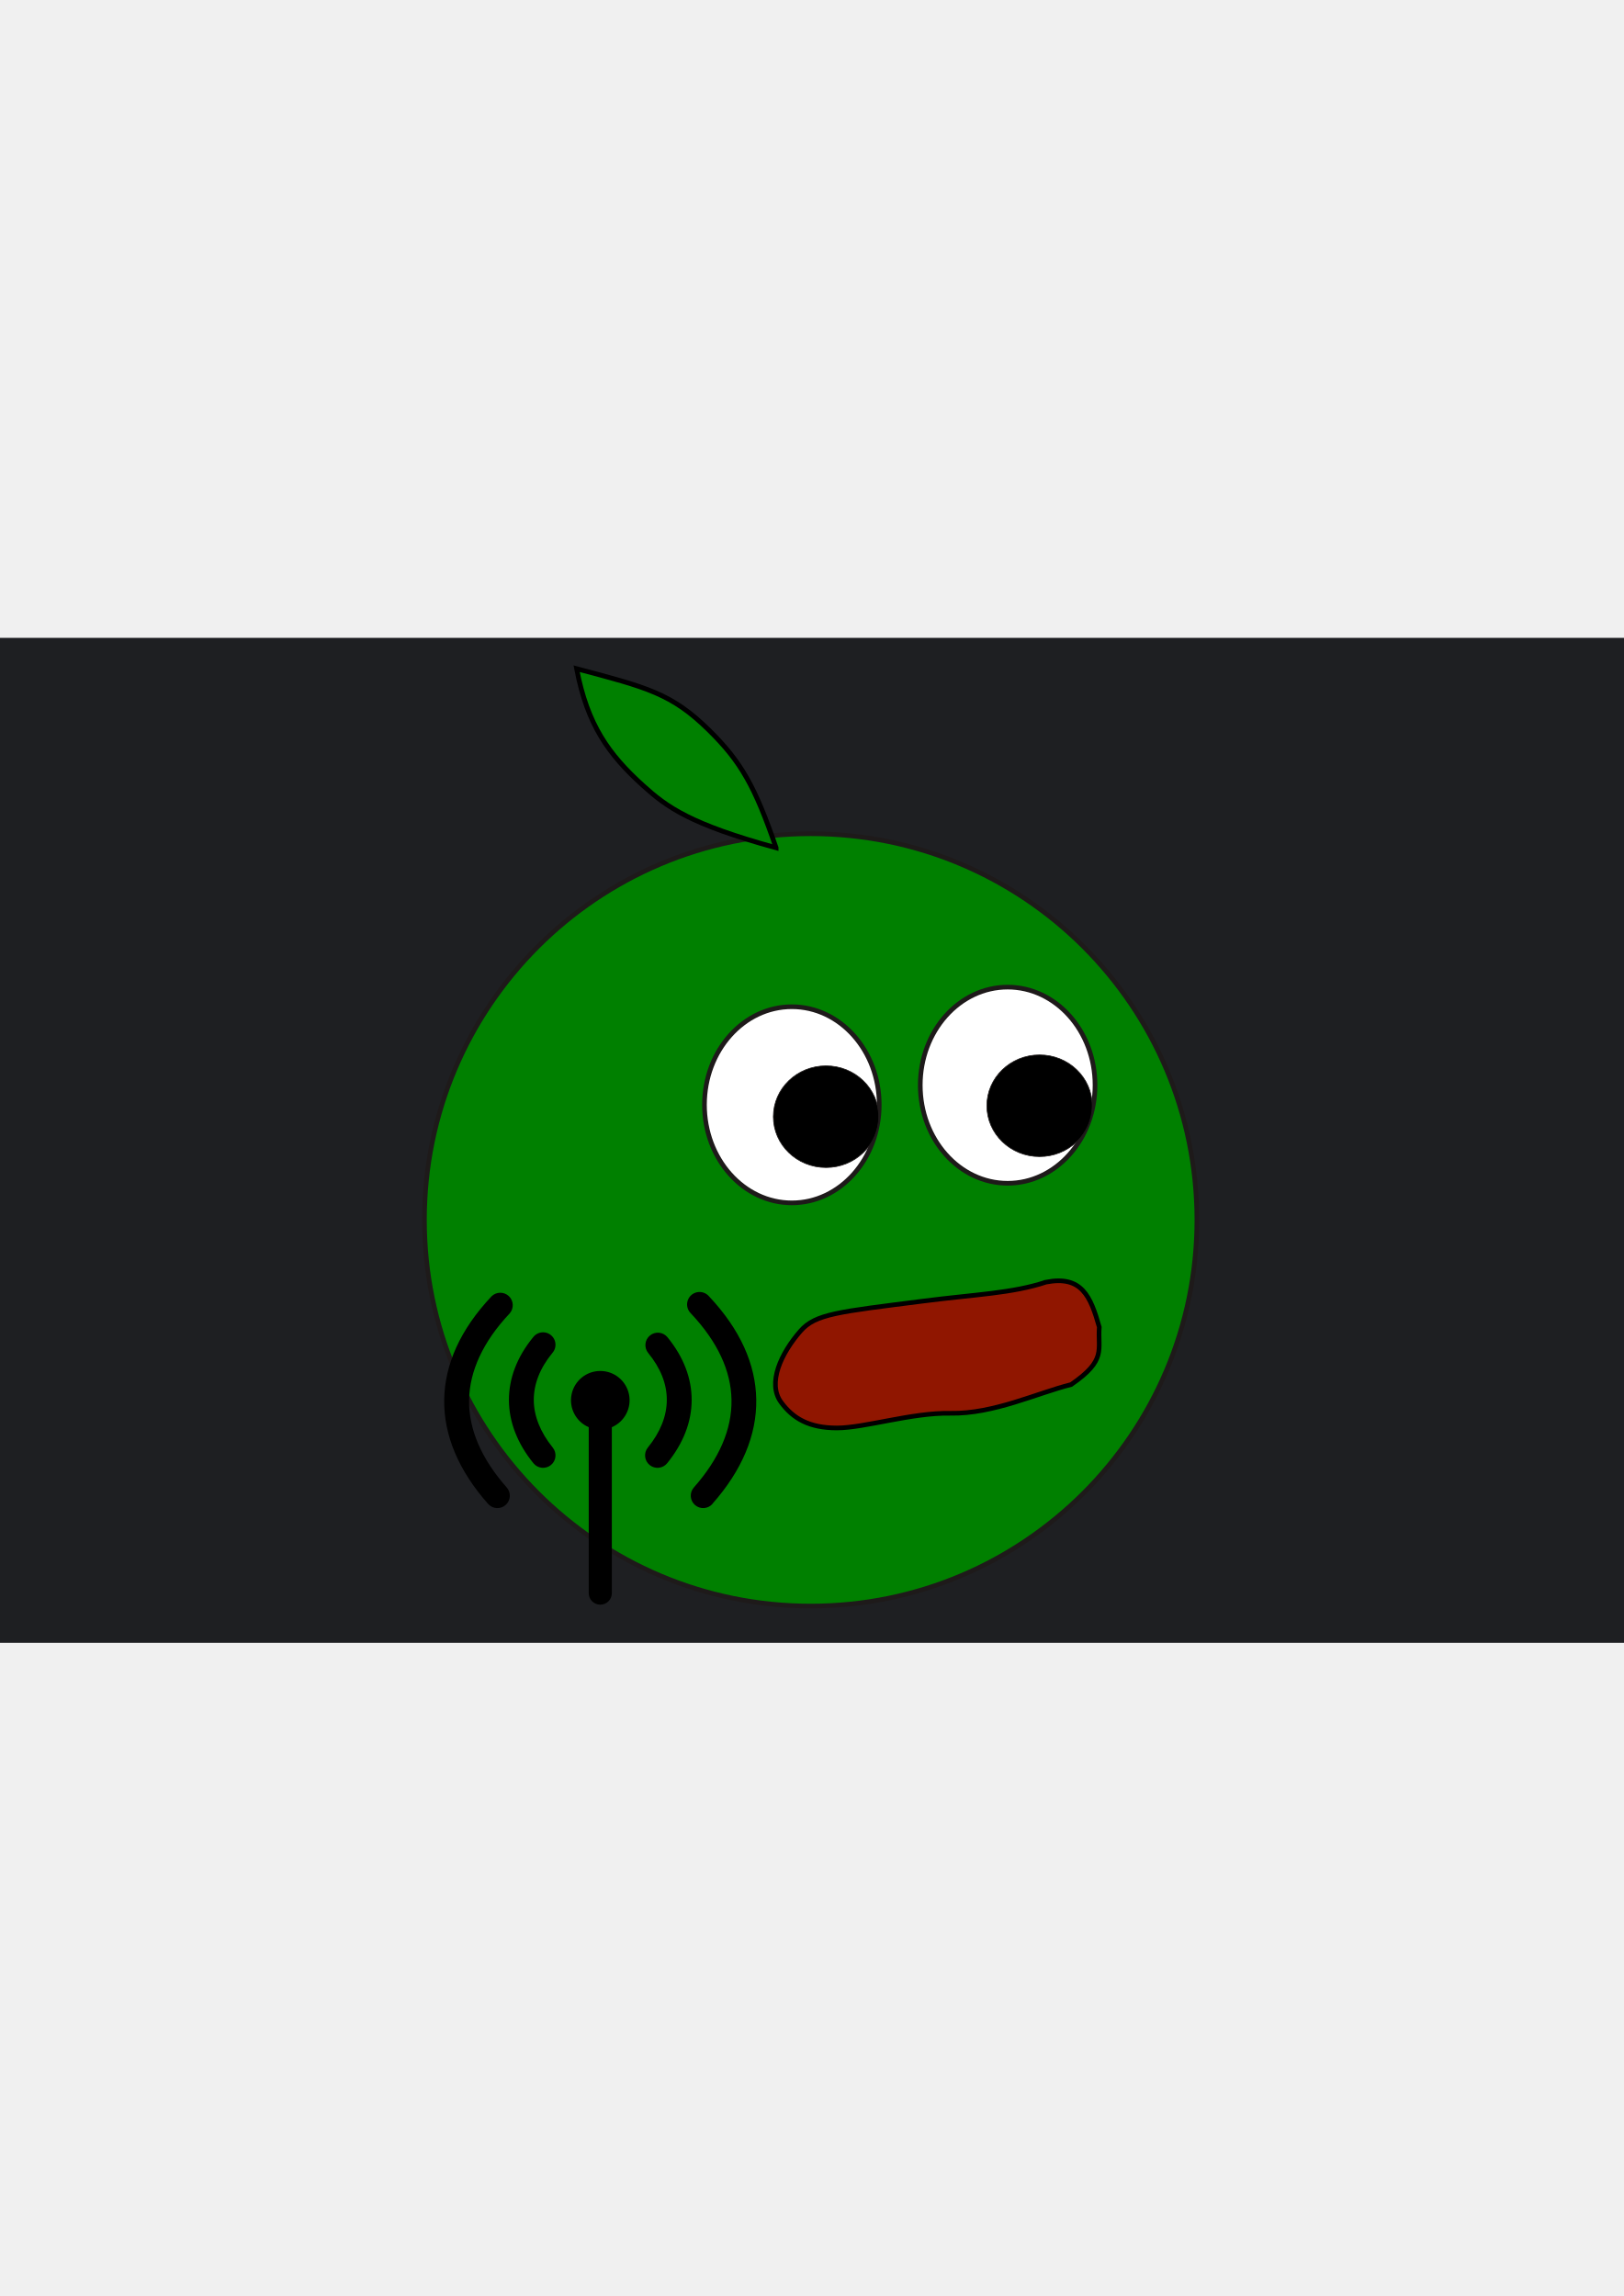
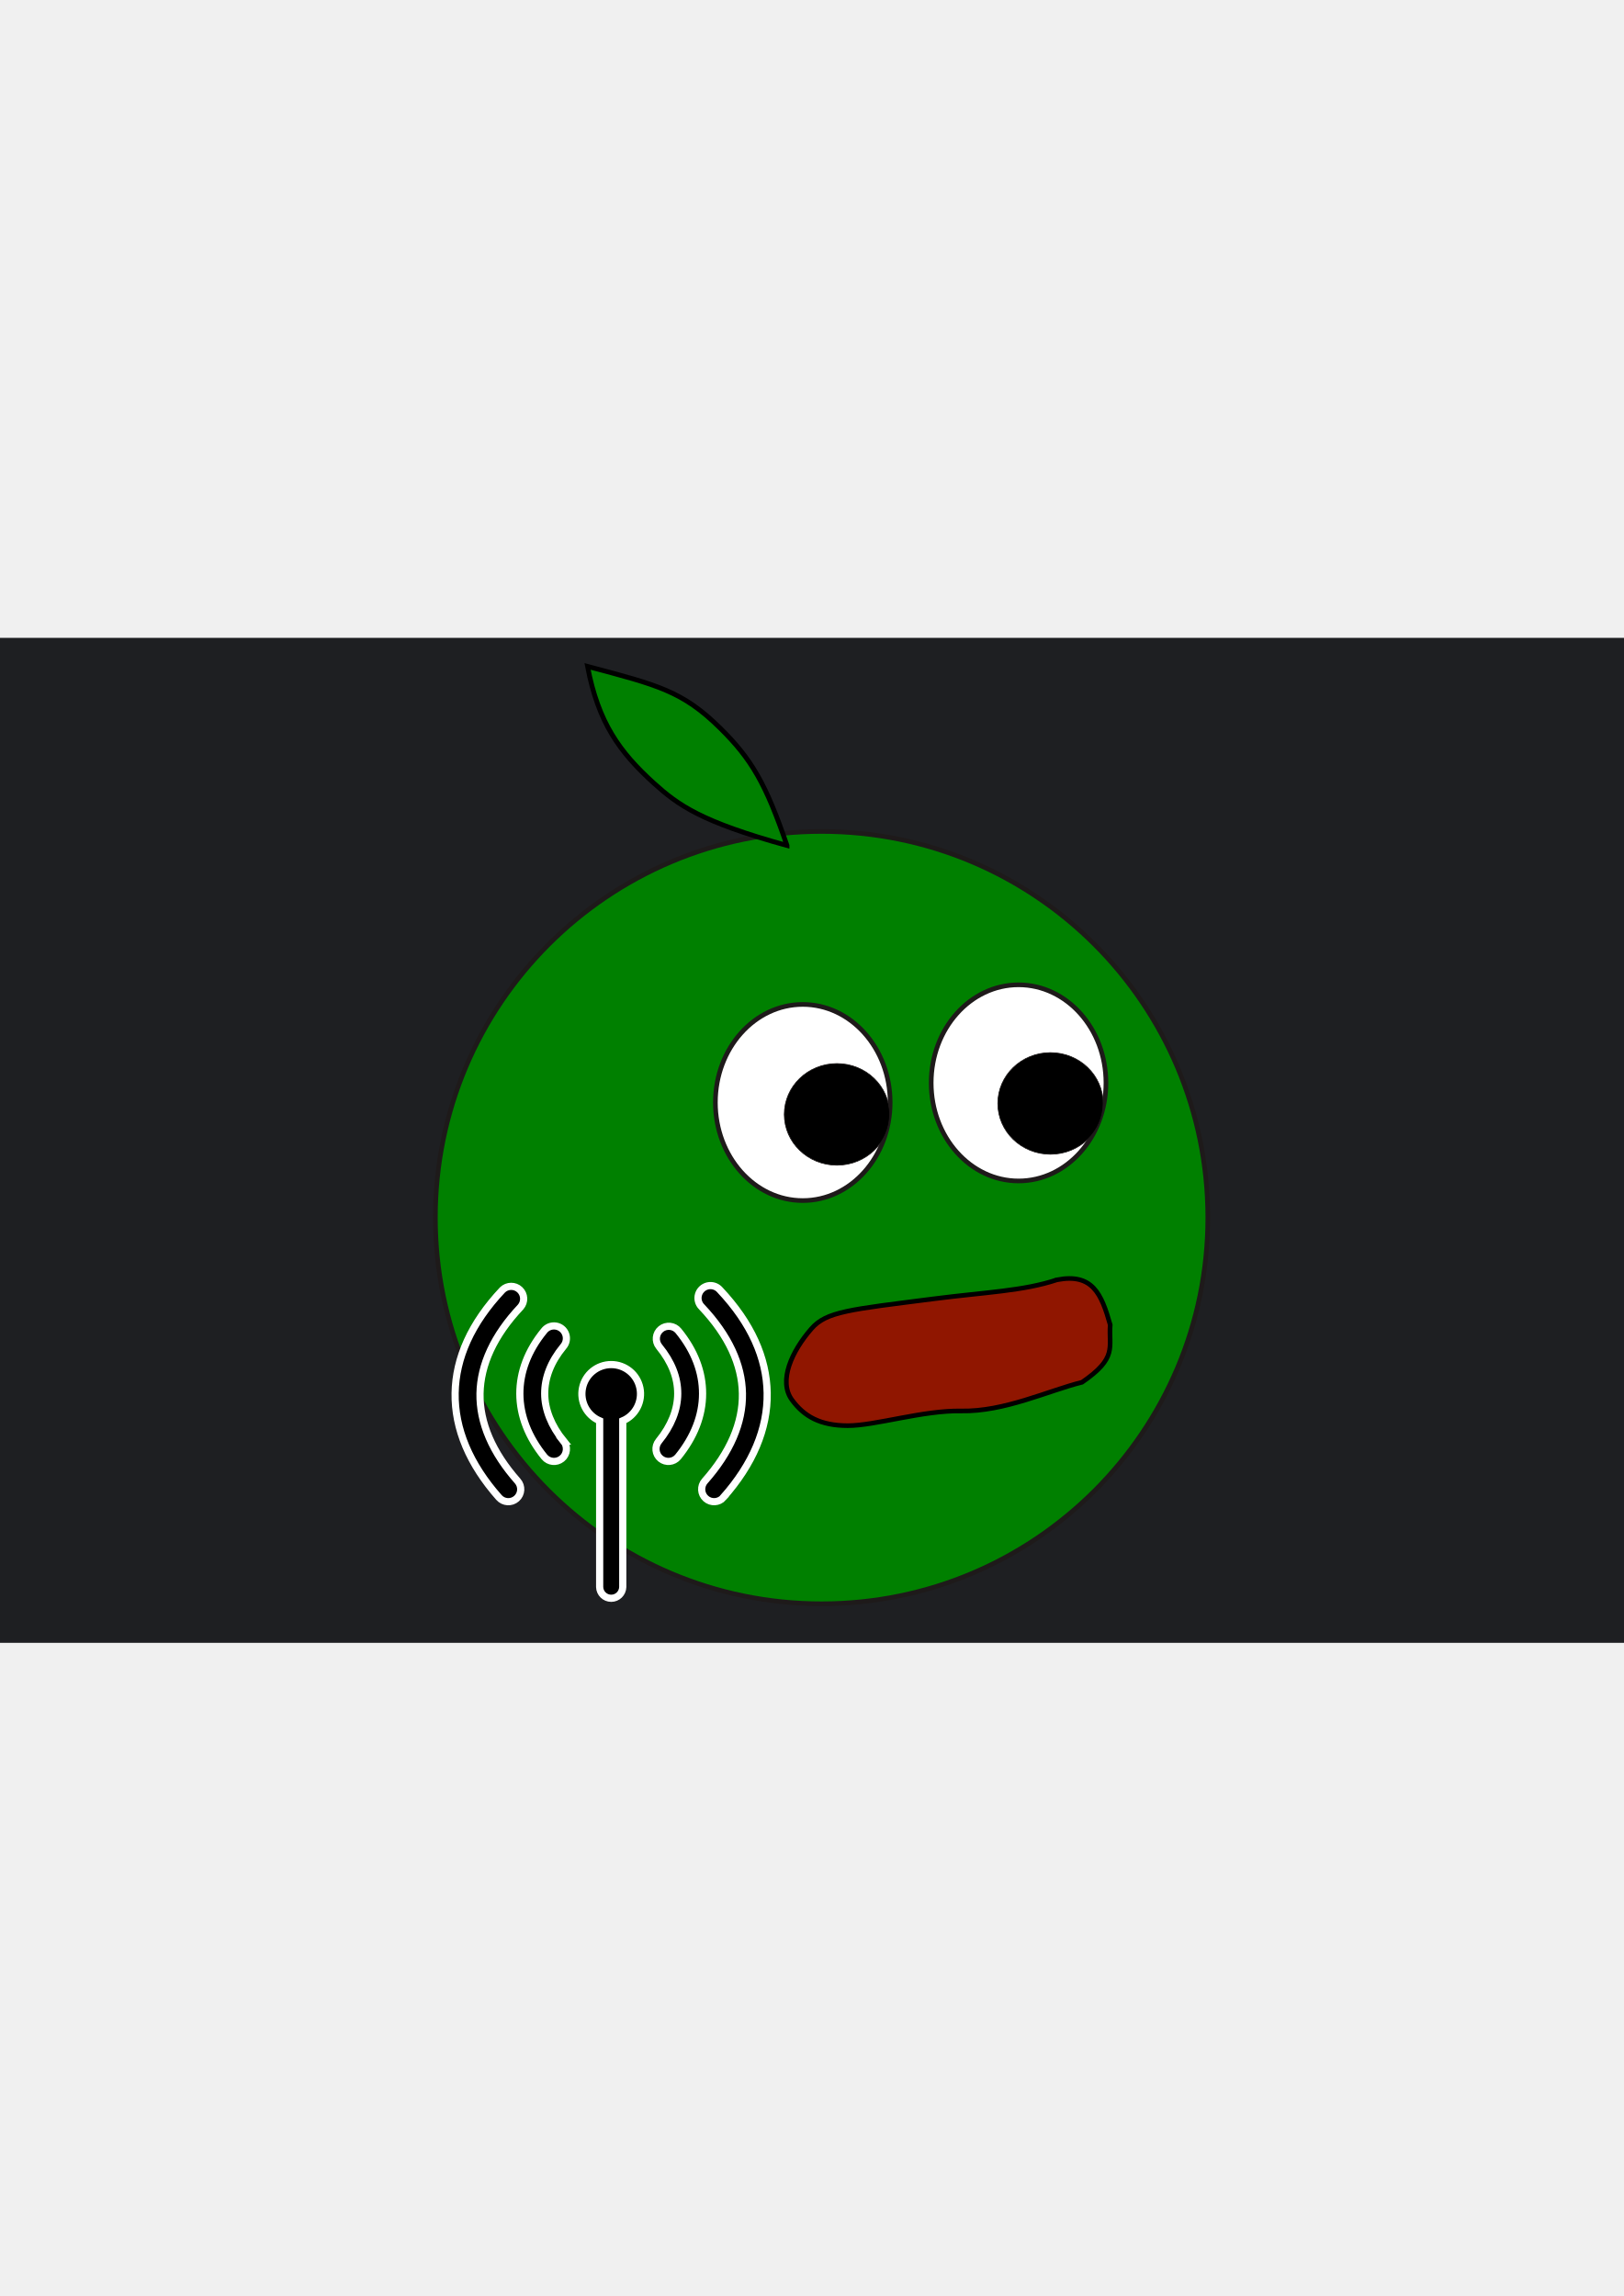
<svg xmlns="http://www.w3.org/2000/svg" width="210mm" height="297mm" viewBox="0 0 210 297" version="1.1" id="svg5" xml:space="preserve">
  <defs id="defs2">
    <linearGradient id="linearGradient13268">
      <stop style="stop-color:#eaeaea;stop-opacity:1;" offset="0" id="stop13266" />
    </linearGradient>
  </defs>
  <g id="layer1">
    <rect style="fill:#1e1f22;stroke:#1e1f22;stroke-width:0.766;stroke-linejoin:bevel;stroke-miterlimit:3.4" id="rect906" width="265.474" height="129.234" x="-30.362" y="82.891" />
-     <circle style="fill:#008000;stroke:#1e1a1a;stroke-width:0.6;stroke-linejoin:bevel;stroke-miterlimit:3.4;stroke-dasharray:none" id="path577" cx="104.847" cy="157.801" r="49.951" />
-     <ellipse style="fill:#ffffff;stroke:#1e1a1a;stroke-width:0.6;stroke-linejoin:bevel;stroke-miterlimit:3.4;stroke-dasharray:none" id="path789" cx="130.324" cy="140.375" rx="11.302" ry="12.686" />
-     <ellipse style="fill:#ffffff;stroke:#1e1a1a;stroke-width:0.6;stroke-linejoin:bevel;stroke-miterlimit:3.4;stroke-dasharray:none" id="path789-0" cx="102.414" cy="142.912" rx="11.302" ry="12.686" />
-     <path style="fill:#901600;fill-opacity:1;stroke:#000000;stroke-width:0.6;stroke-linecap:butt;stroke-linejoin:miter;stroke-dasharray:none;stroke-opacity:1" d="m 135.293,165.847 c -4.417,1.46 -9.071,1.576 -16.056,2.474 -10.801,1.388 -13.755,1.622 -15.703,3.85 -2.542,2.908 -4.306,6.768 -2.522,9.207 1.555,2.126 3.656,3.337 7.228,3.337 3.572,0 9.726,-1.996 14.679,-1.901 5.582,0.107 11.222,-2.617 15.618,-3.716 4.637,-3.188 3.413,-4.48 3.638,-7.429 -1.137,-4.023 -2.288,-6.706 -6.882,-5.823 z" id="path1369" />
-     <ellipse style="fill:#000000;fill-opacity:1;stroke:#1e1a1a;stroke-width:0.093;stroke-linejoin:bevel;stroke-miterlimit:3.4" id="path2097" cx="106.832" cy="144.449" rx="6.809" ry="6.574" />
-     <ellipse style="fill:#000000;fill-opacity:1;stroke:#1e1a1a;stroke-width:0.093;stroke-linejoin:bevel;stroke-miterlimit:3.4" id="path2097-3" cx="134.448" cy="143.034" rx="6.809" ry="6.574" />
-     <path style="fill:#008000;stroke:#000000;stroke-width:0.623;stroke-linecap:butt;stroke-linejoin:miter;stroke-dasharray:none;stroke-opacity:1" d="m 100.372,109.666 c -2.724,-7.945 -4.548,-11.144 -8.637,-15.178 -4.852,-4.789 -8.056,-5.571 -17.158,-7.986 1.392,7.293 4.159,11.102 8.583,15.108 3.137,2.84 6.089,4.986 17.212,8.057 z" id="path8291" />
-     <path d="m 65.534,192.409 a 1.607,1.607 0 0 1 -2.408,2.129 c -3.806,-4.303 -5.751,-8.873 -5.675,-13.518 0.079,-4.524 2.069,-9.031 6.123,-13.334 a 1.612,1.612 0 0 1 2.346,2.208 c -3.481,3.695 -5.178,7.485 -5.251,11.179 -0.066,3.813 1.605,7.649 4.866,11.337 z m 13.597,-7.794 v 21.503 a 1.494,1.494 0 0 1 -2.987,0 V 184.615 a 3.79,3.79 0 1 1 2.987,0 z m 7.156,4.662 a 1.609,1.609 0 0 1 -2.497,-2.03 c 1.609,-1.974 2.444,-4.07 2.451,-6.142 0.007,-2.073 -0.78,-4.096 -2.408,-6.093 a 1.609,1.609 0 1 1 2.497,-2.03 c 2.115,2.592 3.132,5.353 3.125,8.123 0,2.833 -1.092,5.613 -3.168,8.172 z m -14.801,-2.03 a 1.609,1.609 0 0 1 -2.497,2.03 c -2.076,-2.56 -3.158,-5.34 -3.168,-8.172 0,-2.77 1.01,-5.53 3.129,-8.123 a 1.609,1.609 0 1 1 2.494,2.03 c -1.645,1.997 -2.412,4.066 -2.408,6.093 0.003,2.027 0.846,4.168 2.451,6.142 z m 20.664,7.29 a 1.607,1.607 0 0 1 -2.408,-2.129 c 3.264,-3.688 4.935,-7.524 4.866,-11.337 -0.063,-3.711 -1.77,-7.485 -5.264,-11.186 a 1.612,1.612 0 1 1 2.346,-2.208 c 4.053,4.303 6.044,8.81 6.119,13.334 0.079,4.645 -1.865,9.212 -5.672,13.518 z" id="path1" style="stroke-width:0.329" />
+     <circle style="fill:#008000;stroke:#1e1a1a;stroke-width:0.6;stroke-linejoin:bevel;stroke-miterlimit:3.4;stroke-dasharray:none" id="path577-0" cx="106.26" cy="157.504" r="49.951" />
+     <ellipse style="fill:#ffffff;stroke:#1e1a1a;stroke-width:0.6;stroke-linejoin:bevel;stroke-miterlimit:3.4;stroke-dasharray:none" id="path789-3" cx="131.736" cy="140.077" rx="11.302" ry="12.686" />
+     <ellipse style="fill:#ffffff;stroke:#1e1a1a;stroke-width:0.6;stroke-linejoin:bevel;stroke-miterlimit:3.4;stroke-dasharray:none" id="path789-0-2" cx="103.826" cy="142.614" rx="11.302" ry="12.686" />
+     <path style="fill:#901600;fill-opacity:1;stroke:#000000;stroke-width:0.6;stroke-linecap:butt;stroke-linejoin:miter;stroke-dasharray:none;stroke-opacity:1" d="m 136.705,165.549 c -4.417,1.46 -9.071,1.576 -16.056,2.474 -10.801,1.388 -13.755,1.622 -15.703,3.85 -2.542,2.908 -4.306,6.768 -2.522,9.207 1.555,2.126 3.656,3.337 7.228,3.337 3.572,0 9.726,-1.996 14.679,-1.901 5.582,0.107 11.222,-2.617 15.618,-3.716 4.637,-3.188 3.413,-4.48 3.638,-7.429 -1.137,-4.023 -2.288,-6.706 -6.882,-5.823 z" id="path1369-6" />
+     <ellipse style="fill:#000000;fill-opacity:1;stroke:#1e1a1a;stroke-width:0.093;stroke-linejoin:bevel;stroke-miterlimit:3.4" id="path2097-9" cx="108.244" cy="144.152" rx="6.809" ry="6.574" />
+     <ellipse style="fill:#000000;fill-opacity:1;stroke:#1e1a1a;stroke-width:0.093;stroke-linejoin:bevel;stroke-miterlimit:3.4" id="path2097-3-4" cx="135.86" cy="142.736" rx="6.809" ry="6.574" />
+     <path style="fill:#008000;stroke:#000000;stroke-width:0.623;stroke-linecap:butt;stroke-linejoin:miter;stroke-dasharray:none;stroke-opacity:1" d="m 101.784,109.369 c -2.724,-7.945 -4.548,-11.144 -8.637,-15.178 -4.852,-4.789 -8.056,-5.571 -17.158,-7.986 1.392,7.293 4.159,11.102 8.583,15.108 3.137,2.84 6.089,4.986 17.212,8.057 z" id="path8291-1" />
+     <path d="m 66.946,191.582 a 1.607,1.607 0 0 1 -2.408,2.129 c -3.806,-4.303 -5.751,-8.873 -5.675,-13.518 0.079,-4.524 2.069,-9.031 6.123,-13.334 a 1.612,1.612 0 0 1 2.346,2.208 c -3.481,3.695 -5.178,7.485 -5.251,11.179 -0.066,3.813 1.605,7.649 4.866,11.337 z m 13.597,-7.794 v 21.503 a 1.494,1.494 0 0 1 -2.987,0 v -21.503 a 3.79,3.79 0 1 1 2.987,0 z m 7.156,4.662 a 1.609,1.609 0 0 1 -2.497,-2.03 c 1.609,-1.974 2.444,-4.07 2.451,-6.142 0.007,-2.073 -0.78,-4.096 -2.408,-6.093 a 1.609,1.609 0 1 1 2.497,-2.03 c 2.115,2.592 3.132,5.353 3.125,8.123 0,2.833 -1.092,5.613 -3.168,8.172 z m -14.801,-2.03 a 1.609,1.609 0 0 1 -2.497,2.03 c -2.076,-2.56 -3.158,-5.34 -3.168,-8.172 0,-2.77 1.01,-5.53 3.129,-8.123 a 1.609,1.609 0 1 1 2.494,2.03 c -1.645,1.997 -2.412,4.066 -2.408,6.093 0.003,2.027 0.846,4.168 2.451,6.142 z m 20.664,7.29 a 1.607,1.607 0 0 1 -2.408,-2.129 c 3.264,-3.688 4.935,-7.524 4.866,-11.337 -0.063,-3.711 -1.77,-7.485 -5.264,-11.186 a 1.612,1.612 0 1 1 2.346,-2.208 c 4.053,4.303 6.044,8.81 6.119,13.334 0.079,4.645 -1.865,9.212 -5.672,13.518 z" id="path1-3" style="stroke:#ffffff;stroke-width:0.929;stroke-dasharray:none;stroke-opacity:1" />
  </g>
</svg>
